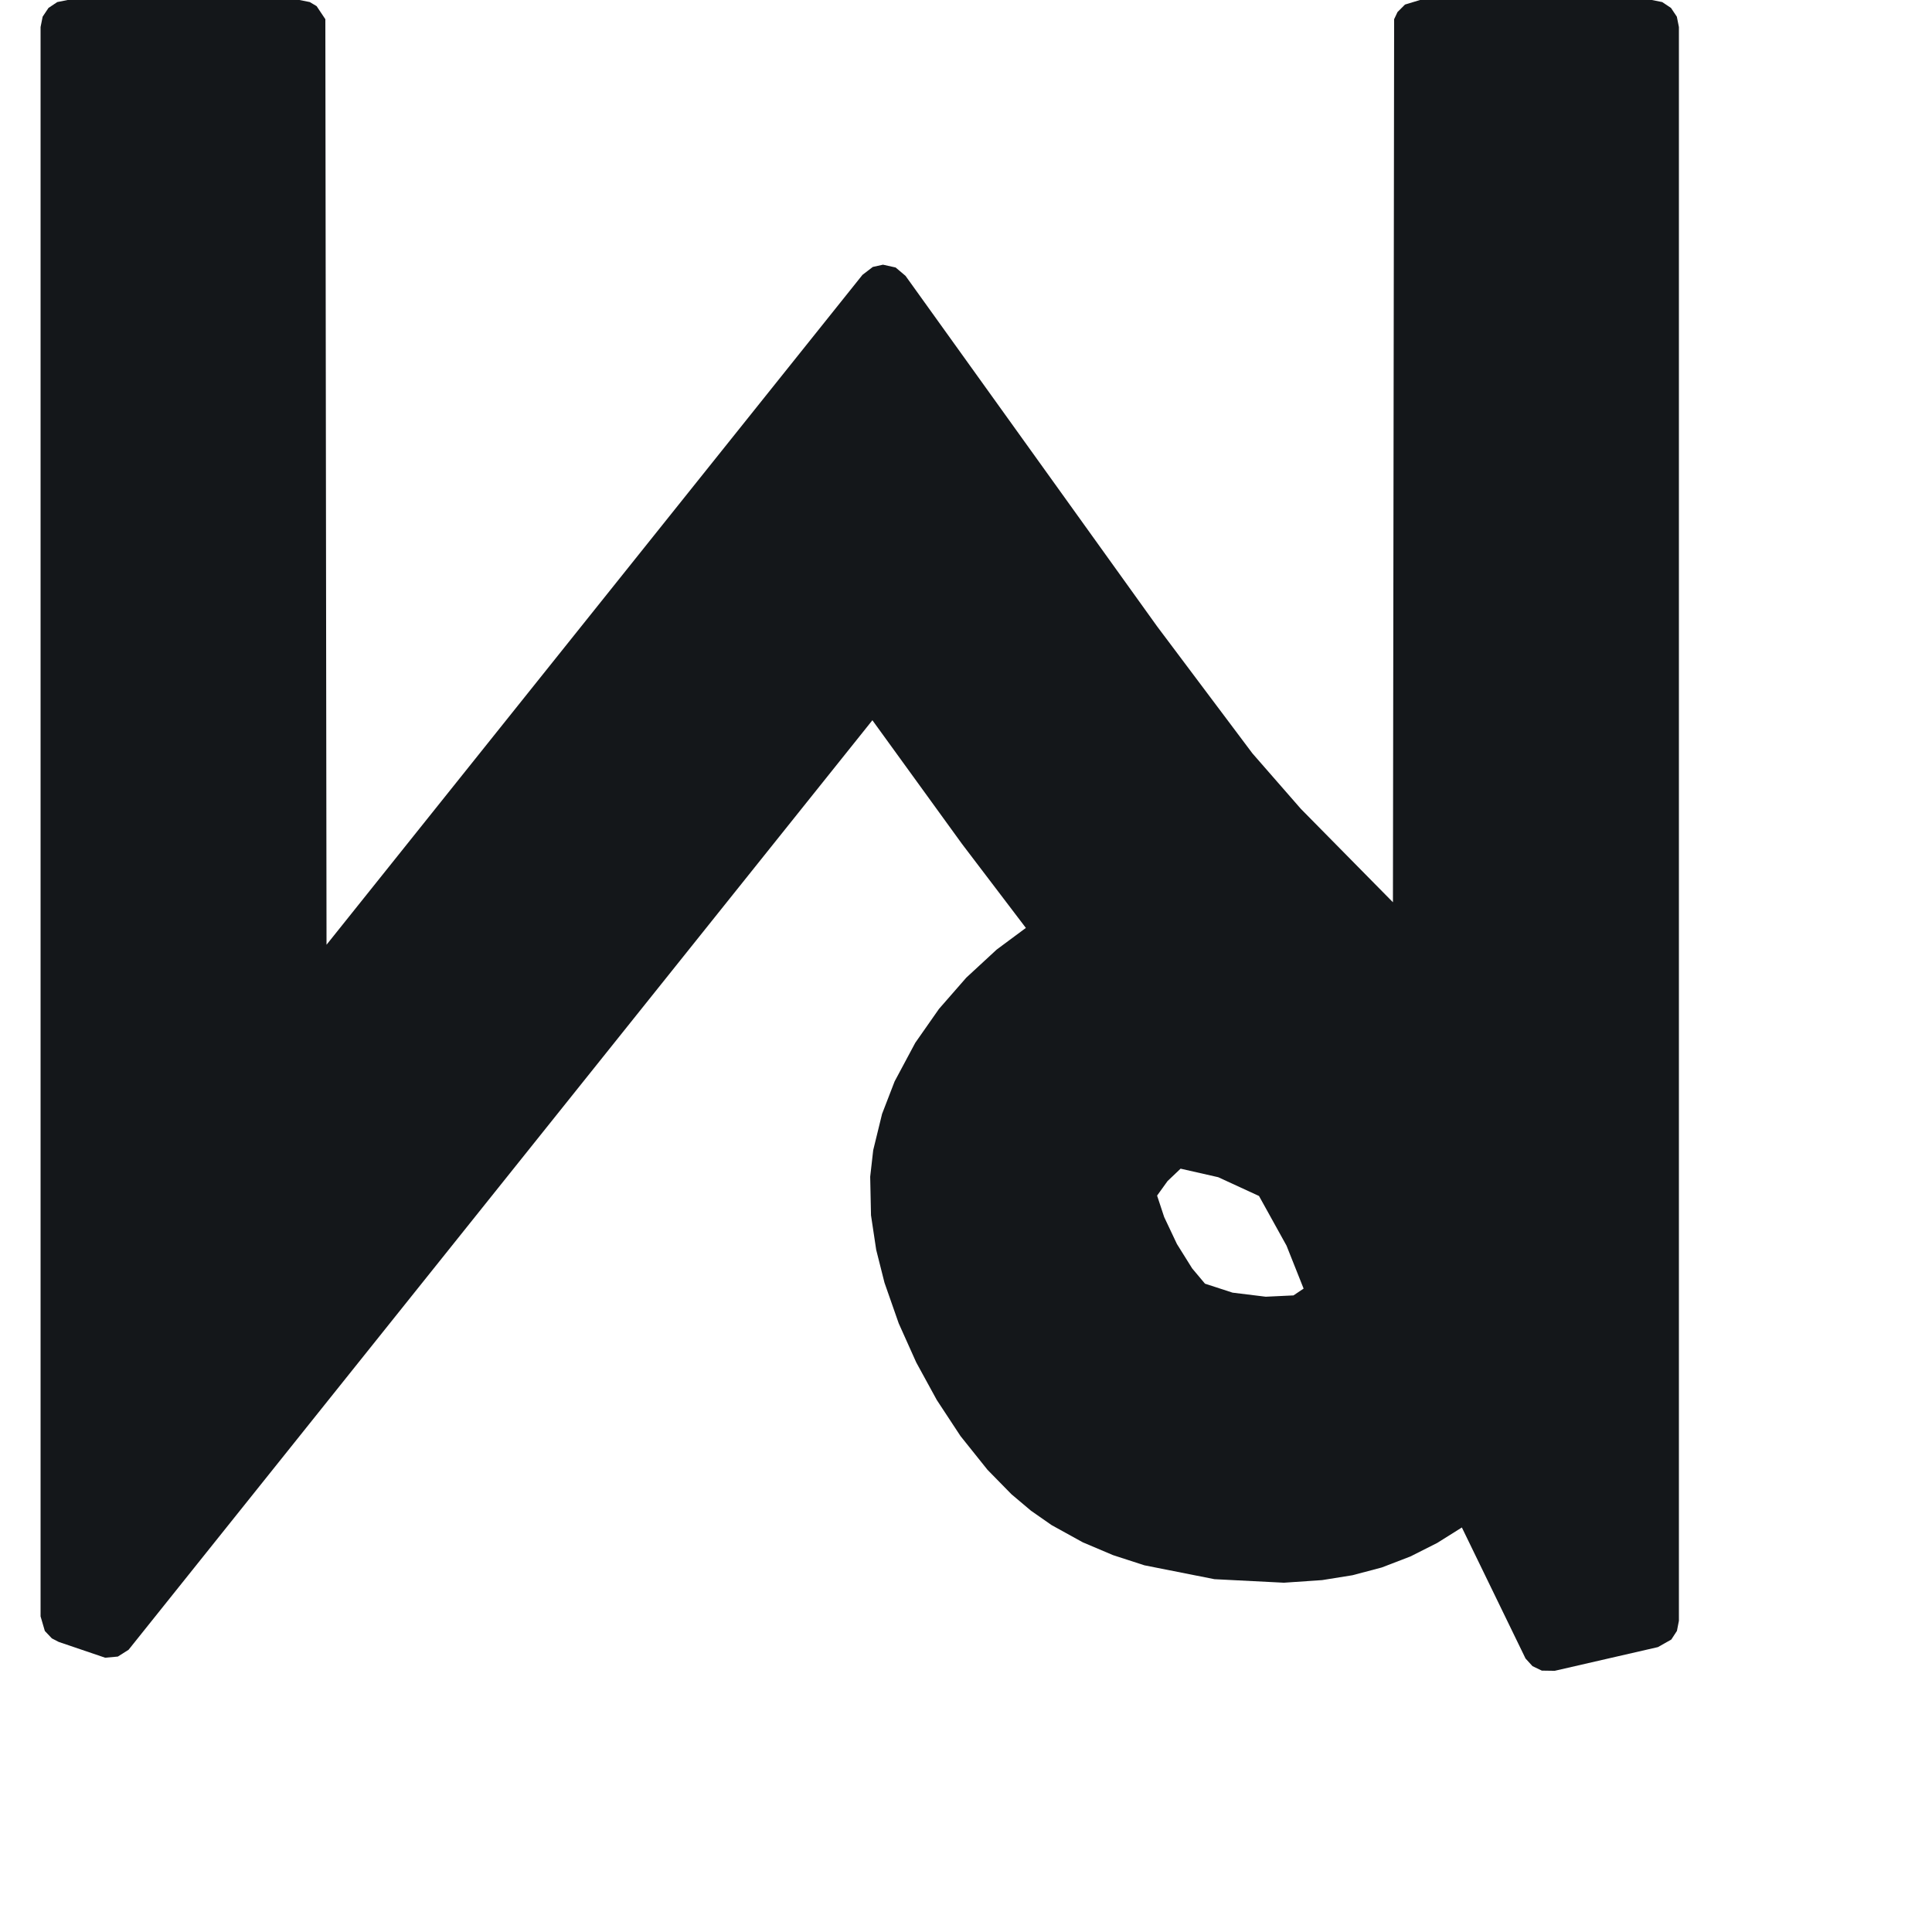
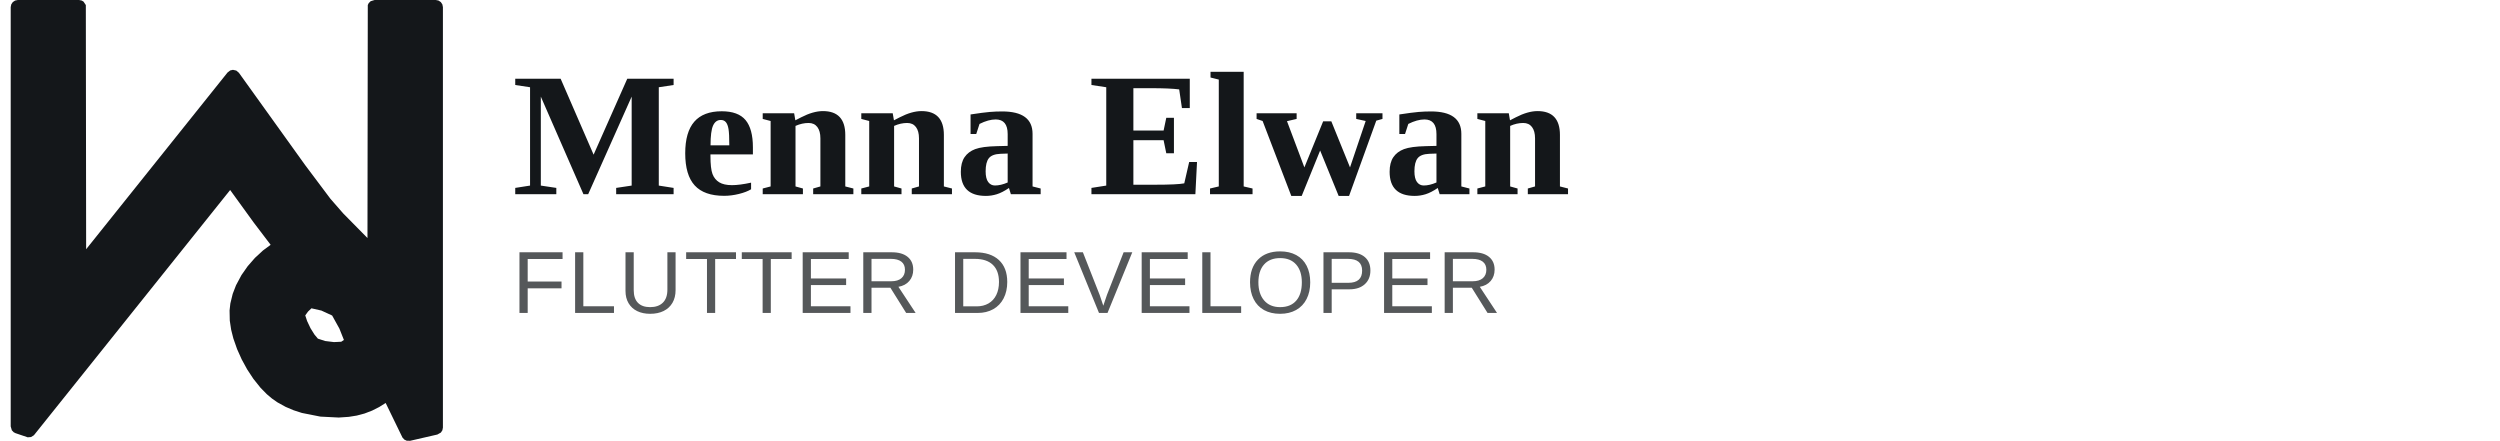
- <svg xmlns="http://www.w3.org/2000/svg" viewBox="0 0 1000 1000">
+ <svg xmlns="http://www.w3.org/2000/svg" viewBox="0 0 4905 865">
  <path d="M21.00,836.64 L23.21,844.19 L26.84,848.02 L30.37,849.85 L54.43,858.03 L60.99,857.44 L66.55,853.92 L451.55,372.80 L497.92,436.80 L530.99,480.29 L515.88,491.50 L500.15,506.03 L486.03,522.19 L473.73,539.77 L463.04,559.76 L456.56,576.55 L451.97,595.32 L450.41,609.07 L450.83,629.03 L453.52,646.91 L457.81,663.92 L465.17,684.96 L474.24,705.18 L484.89,724.65 L497.16,743.31 L511.12,760.76 L523.53,773.42 L533.64,781.95 L544.32,789.40 L560.45,798.30 L576.09,804.93 L592.34,810.20 L628.58,817.38 L664.55,819.21 L684.33,817.86 L700.03,815.34 L715.21,811.32 L730.04,805.62 L743.87,798.64 L756.66,790.62 L789.62,858.45 L793.22,862.40 L798.04,864.71 L804.71,864.81 L858.13,852.54 L865.06,848.63 L867.98,844.15 L869.00,838.90 L869.00,14.00 L867.93,8.64 L864.90,4.10 L860.36,1.07 L855.00,0.00 L735.00,0.00 L727.22,2.36 L723.36,6.22 L721.60,9.94 L720.98,467.01 L673.33,418.67 L648.27,389.97 L598.93,324.23 L468.70,142.78 L463.57,138.45 L457.02,137.00 L451.76,138.17 L446.43,142.25 L169.01,489.00 L168.40,9.94 L163.88,3.18 L160.36,1.07 L155.00,0.00 L35.00,0.00 L29.64,1.07 L25.10,4.10 L22.07,8.64 L21.00,14.00 L21.00,836.64 Z M598.91,618.84 L604.32,611.32 L611.07,604.90 L630.55,609.32 L651.66,619.04 L665.90,644.74 L674.75,666.98 L669.50,670.50 L655.15,671.18 L637.97,669.07 L623.70,664.43 L617.06,656.52 L609.17,643.89 L602.57,629.93 L598.91,618.84 Z" fill="#14171a" fill-rule="evenodd" />
+   <text x="1005" y="381" font-family="Georgia, 'Times New Roman', serif" font-size="346" font-weight="600" letter-spacing="1" fill="#14171a">Menna Elwan</text>
+   <text x="1005" y="614" font-family="'Helvetica Neue', Arial, sans-serif" font-size="173" letter-spacing="3.5" fill="#14171a" opacity="0.72">FLUTTER DEVELOPER</text>
</svg>
